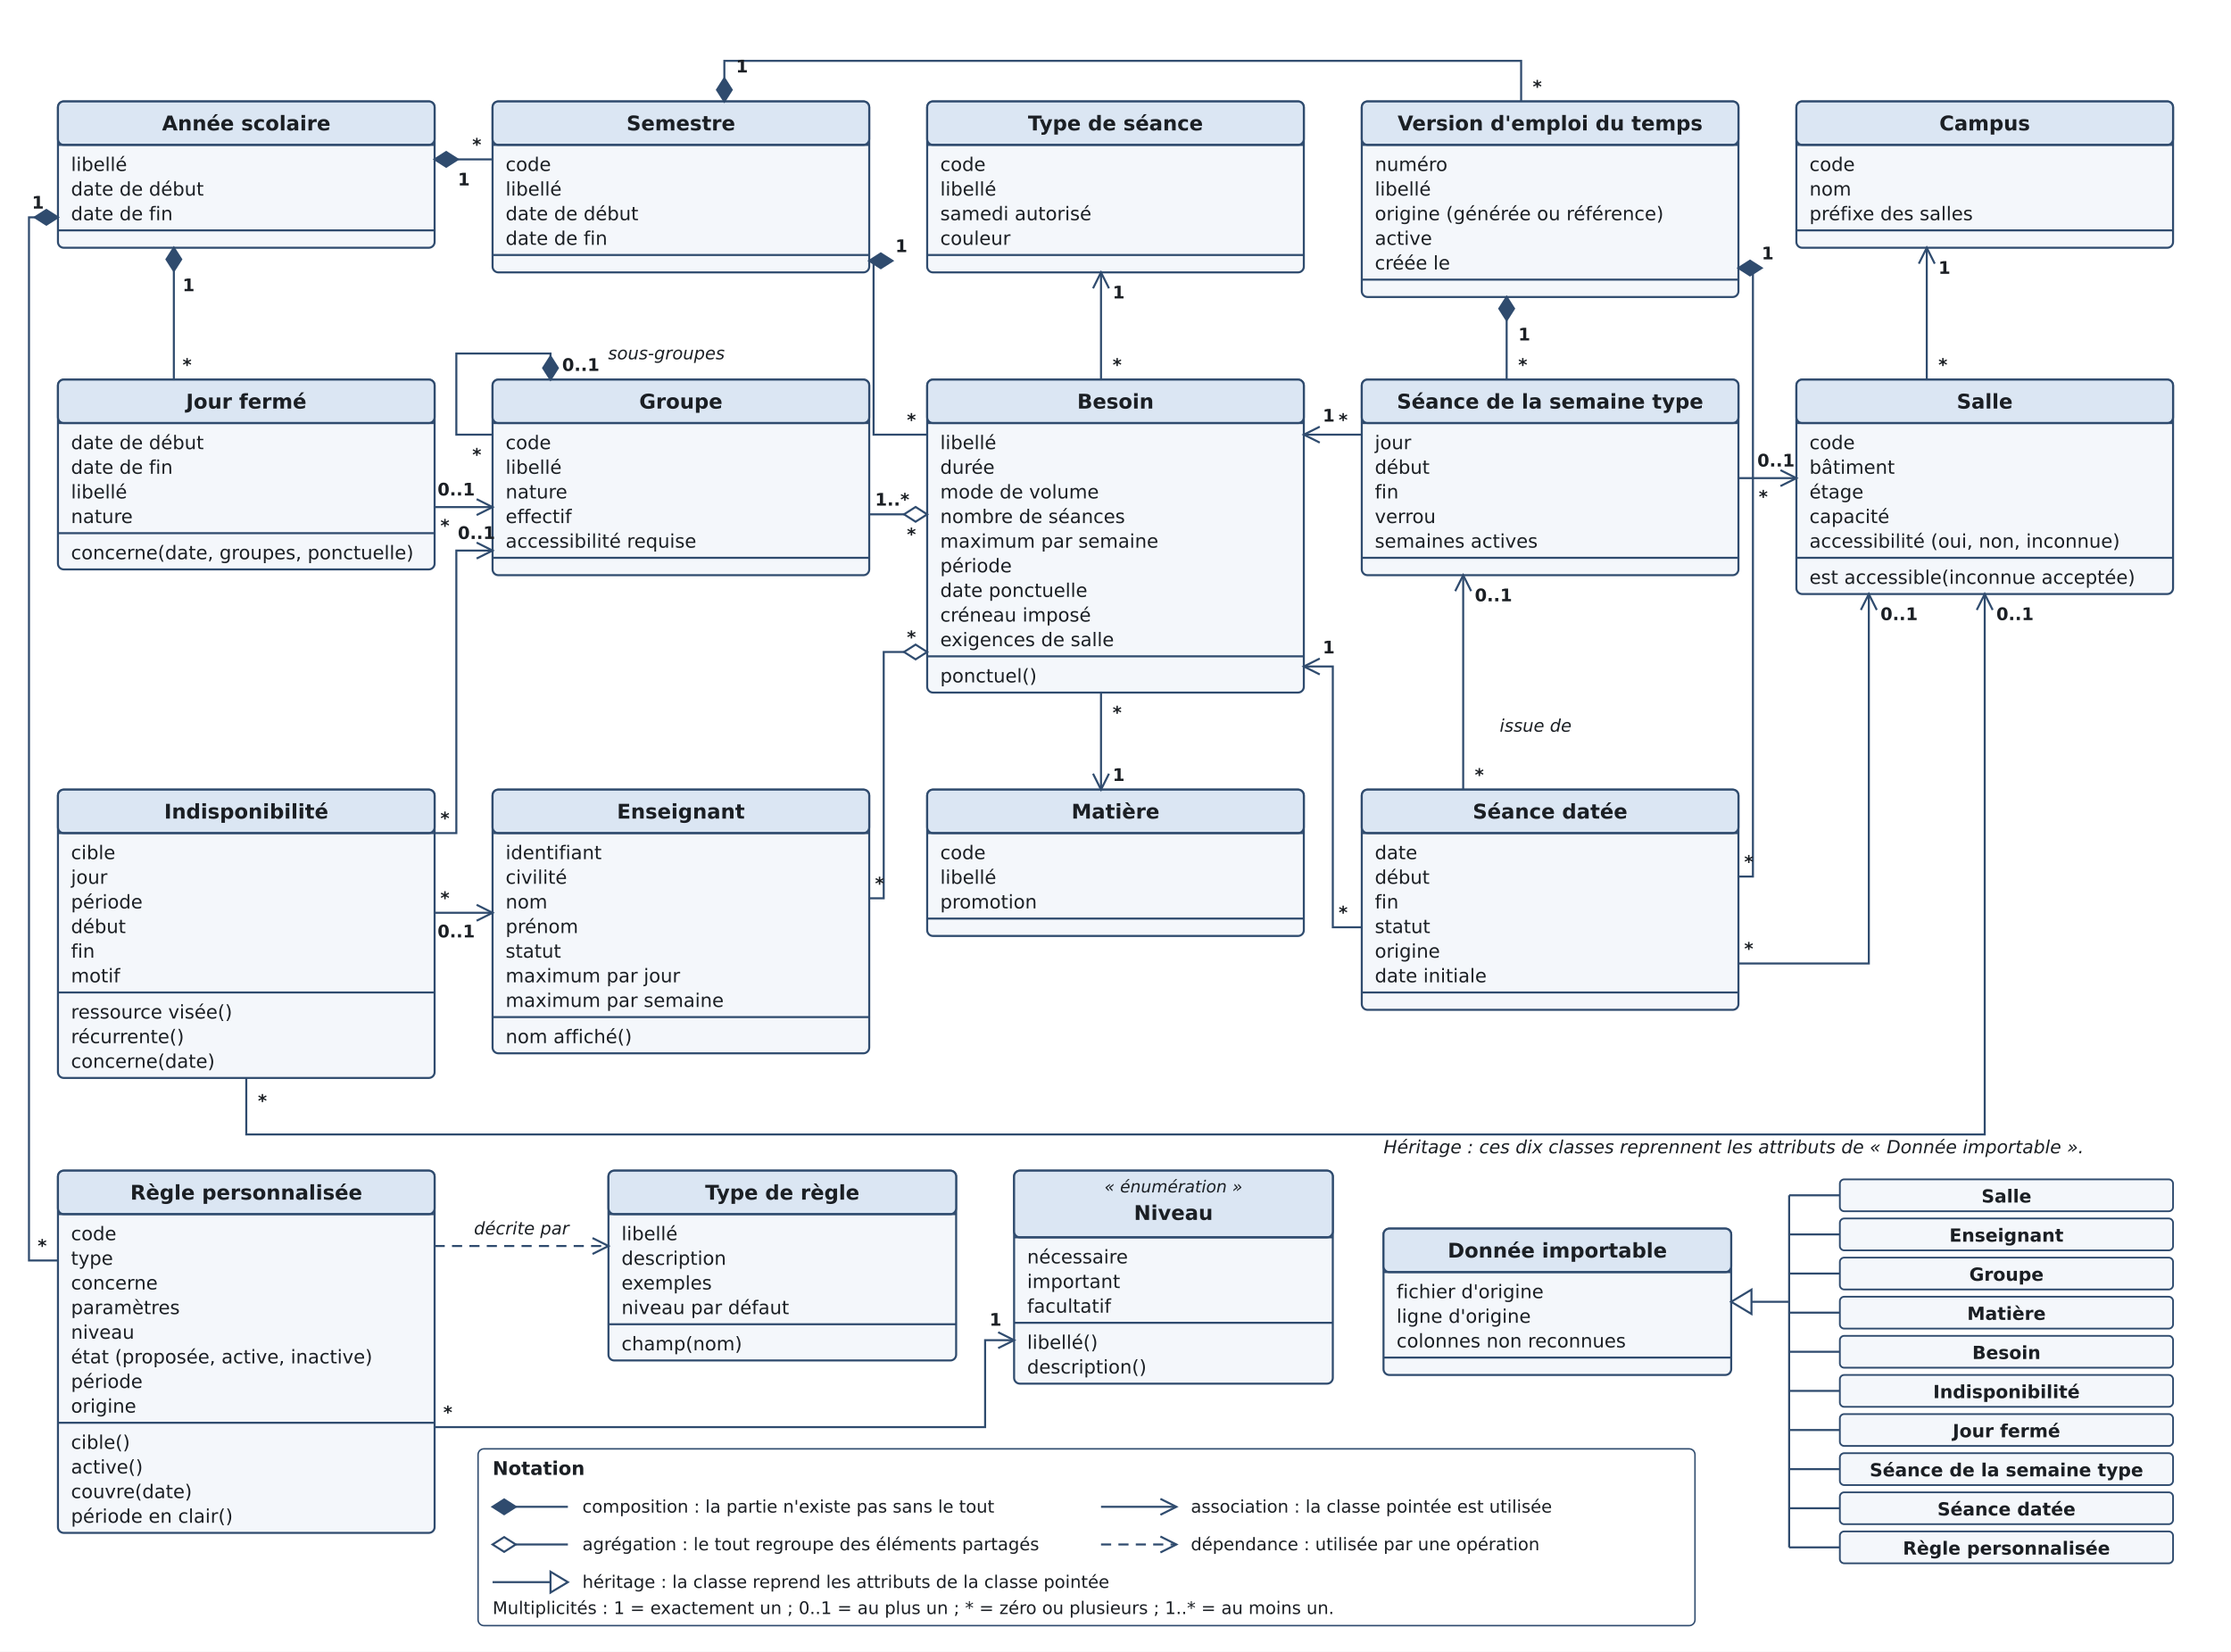
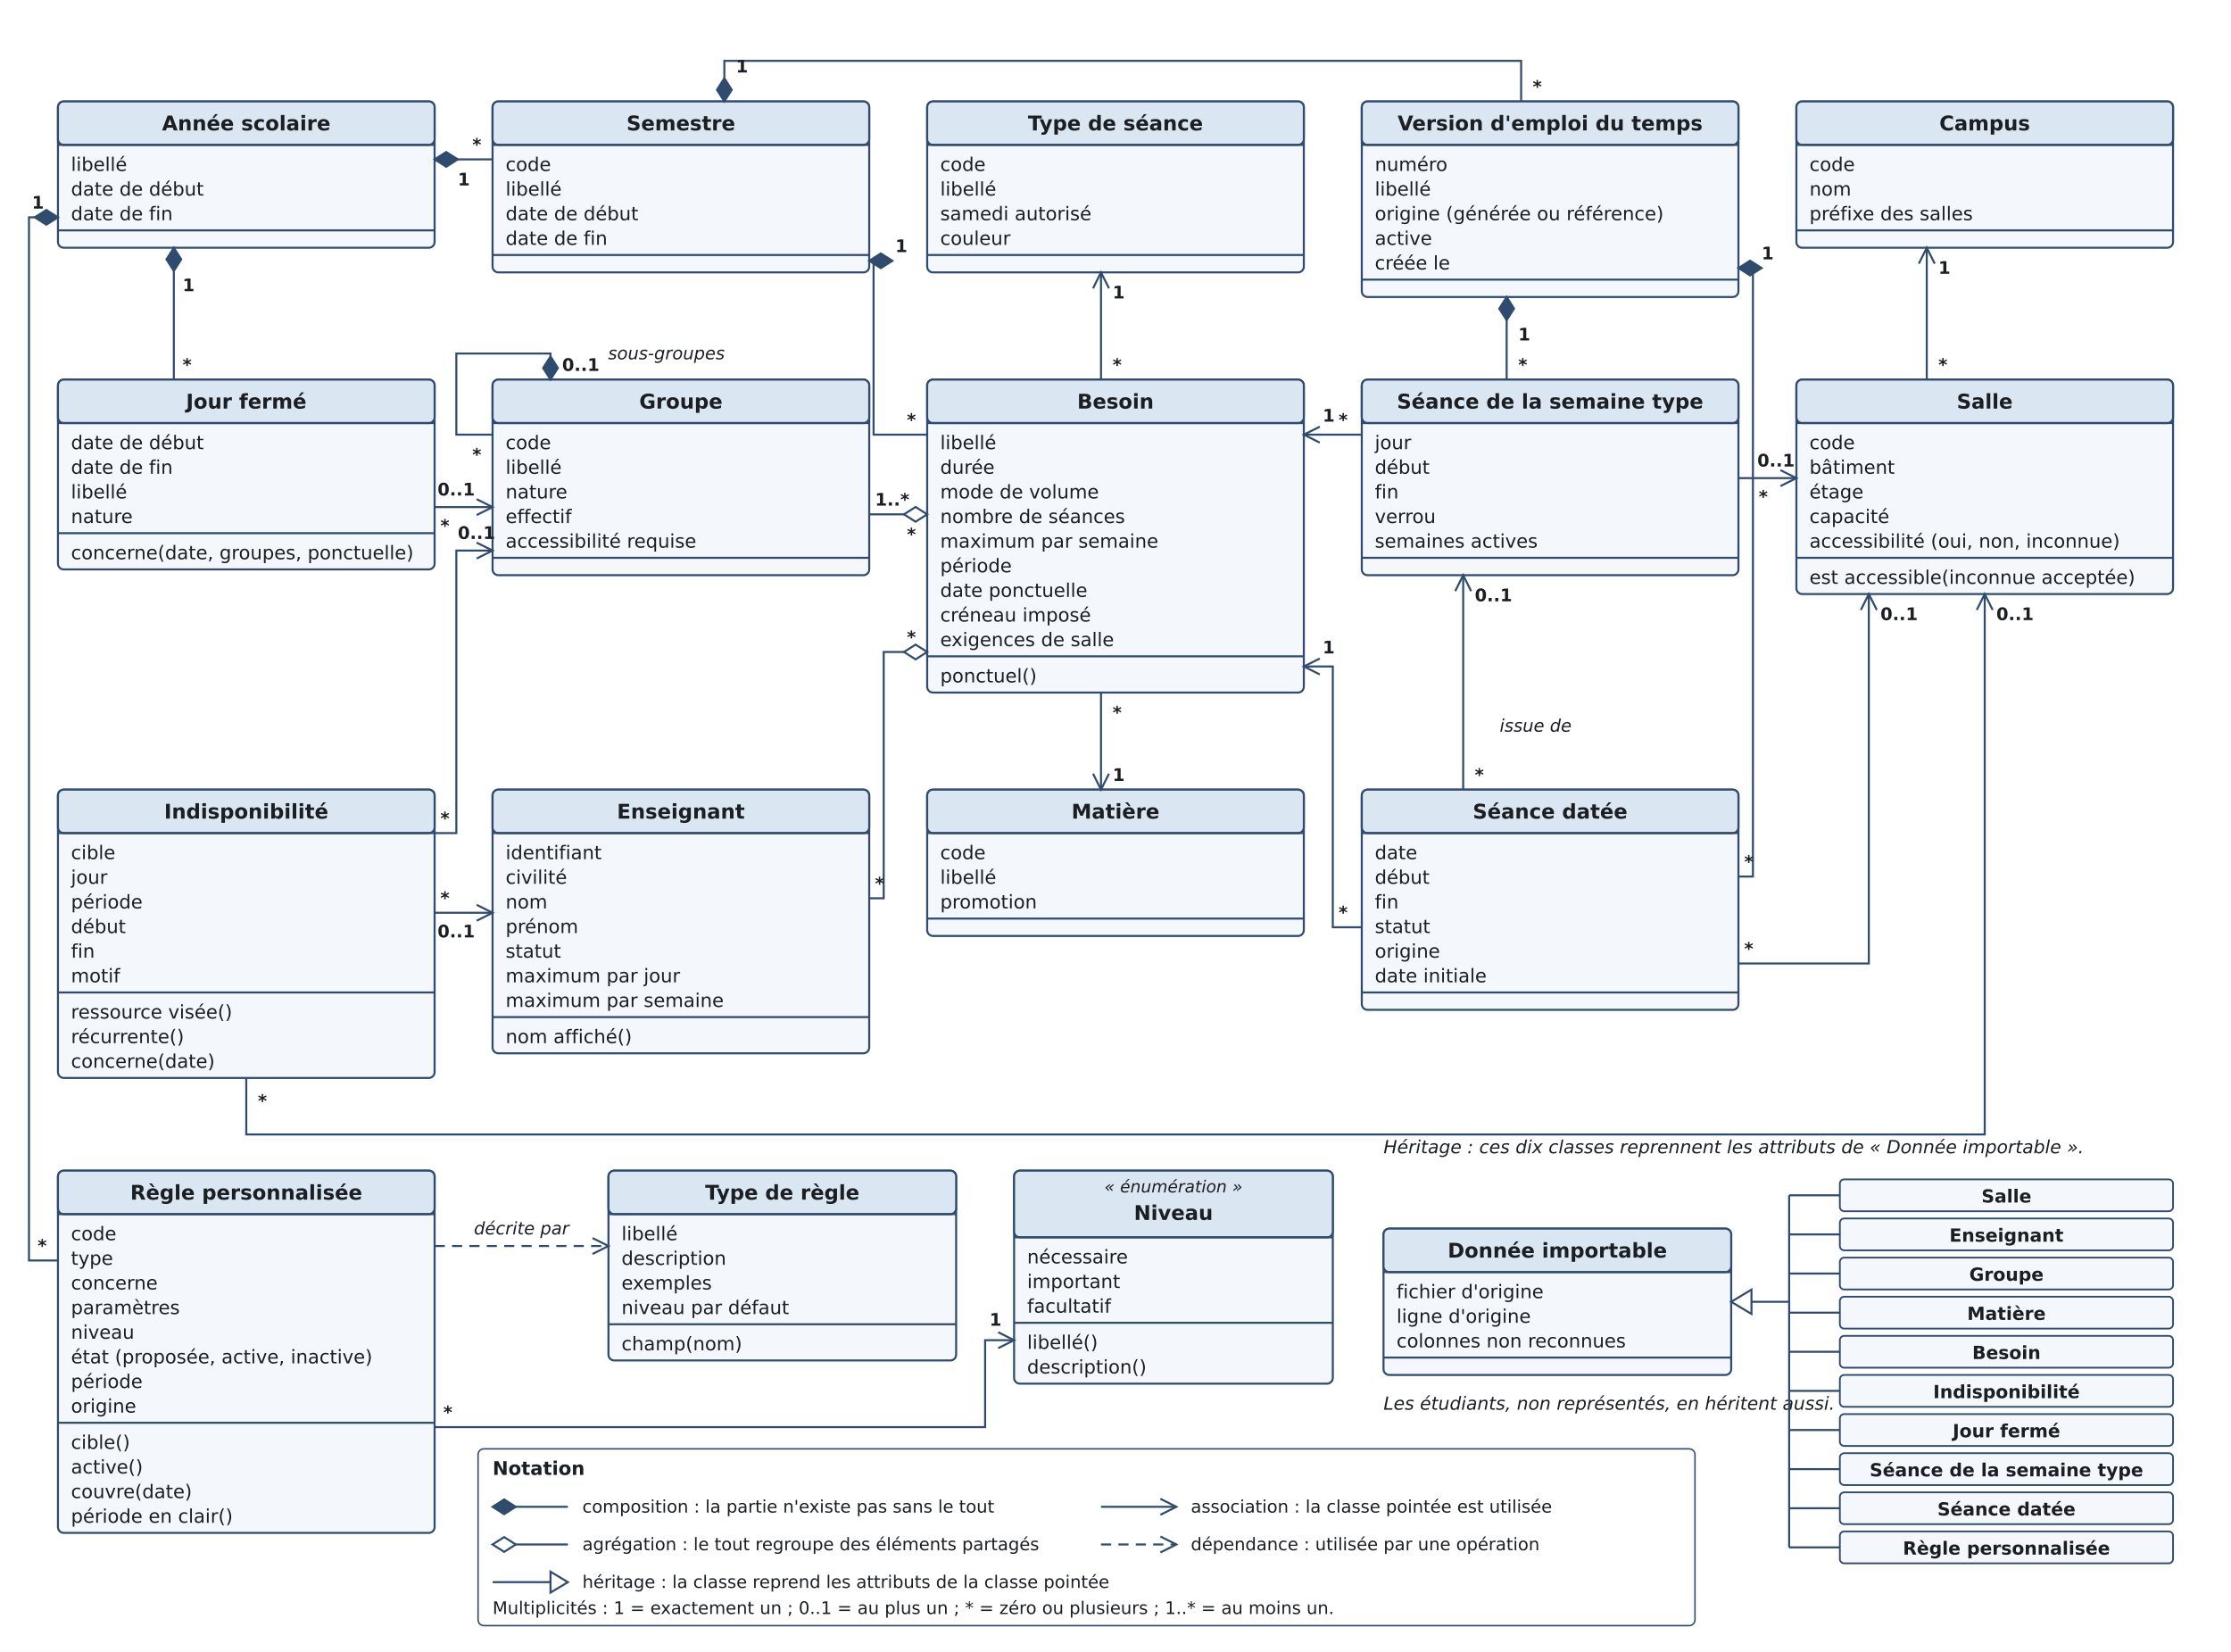
<svg xmlns="http://www.w3.org/2000/svg" width="1540" height="1140" viewBox="0 0 1540 1140" font-family="Segoe UI, DejaVu Sans, Helvetica, Arial, sans-serif">
  <rect x="0" y="0" width="1540" height="1140" fill="#ffffff" />
  <rect x="40" y="70" width="260" height="101" rx="4" fill="#f4f7fb" stroke="#2f4b6e" stroke-width="1.4" />
  <rect x="40" y="70" width="260" height="30" rx="4" fill="#dbe6f3" stroke="#2f4b6e" stroke-width="1.4" />
  <text x="170.0" y="90.0" font-size="14" text-anchor="middle" fill="#1b1f24" font-weight="700">Année scolaire</text>
  <polyline points="40.0,100.0 300.0,100.0" fill="none" stroke="#2f4b6e" stroke-width="1.4" />
  <text x="49.0" y="118.0" font-size="13" text-anchor="start" fill="#1b1f24">libellé</text>
  <text x="49.0" y="135.0" font-size="13" text-anchor="start" fill="#1b1f24">date de début</text>
  <text x="49.0" y="152.0" font-size="13" text-anchor="start" fill="#1b1f24">date de fin</text>
  <polyline points="40.0,159.0 300.0,159.0" fill="none" stroke="#2f4b6e" stroke-width="1.4" />
  <rect x="340" y="70" width="260" height="118" rx="4" fill="#f4f7fb" stroke="#2f4b6e" stroke-width="1.4" />
  <rect x="340" y="70" width="260" height="30" rx="4" fill="#dbe6f3" stroke="#2f4b6e" stroke-width="1.4" />
  <text x="470.0" y="90.0" font-size="14" text-anchor="middle" fill="#1b1f24" font-weight="700">Semestre</text>
  <polyline points="340.0,100.0 600.0,100.0" fill="none" stroke="#2f4b6e" stroke-width="1.4" />
  <text x="349.0" y="118.0" font-size="13" text-anchor="start" fill="#1b1f24">code</text>
  <text x="349.0" y="135.0" font-size="13" text-anchor="start" fill="#1b1f24">libellé</text>
  <text x="349.0" y="152.0" font-size="13" text-anchor="start" fill="#1b1f24">date de début</text>
  <text x="349.0" y="169.0" font-size="13" text-anchor="start" fill="#1b1f24">date de fin</text>
  <polyline points="340.0,176.0 600.0,176.0" fill="none" stroke="#2f4b6e" stroke-width="1.4" />
  <rect x="640" y="70" width="260" height="118" rx="4" fill="#f4f7fb" stroke="#2f4b6e" stroke-width="1.4" />
  <rect x="640" y="70" width="260" height="30" rx="4" fill="#dbe6f3" stroke="#2f4b6e" stroke-width="1.4" />
  <text x="770.0" y="90.0" font-size="14" text-anchor="middle" fill="#1b1f24" font-weight="700">Type de séance</text>
  <polyline points="640.0,100.0 900.0,100.0" fill="none" stroke="#2f4b6e" stroke-width="1.4" />
  <text x="649.0" y="118.0" font-size="13" text-anchor="start" fill="#1b1f24">code</text>
  <text x="649.0" y="135.0" font-size="13" text-anchor="start" fill="#1b1f24">libellé</text>
  <text x="649.0" y="152.0" font-size="13" text-anchor="start" fill="#1b1f24">samedi autorisé</text>
  <text x="649.0" y="169.0" font-size="13" text-anchor="start" fill="#1b1f24">couleur</text>
  <polyline points="640.0,176.0 900.0,176.0" fill="none" stroke="#2f4b6e" stroke-width="1.4" />
  <rect x="940" y="70" width="260" height="135" rx="4" fill="#f4f7fb" stroke="#2f4b6e" stroke-width="1.4" />
  <rect x="940" y="70" width="260" height="30" rx="4" fill="#dbe6f3" stroke="#2f4b6e" stroke-width="1.4" />
  <text x="1070.0" y="90.0" font-size="14" text-anchor="middle" fill="#1b1f24" font-weight="700">Version d'emploi du temps</text>
  <polyline points="940.0,100.0 1200.0,100.0" fill="none" stroke="#2f4b6e" stroke-width="1.4" />
  <text x="949.0" y="118.0" font-size="13" text-anchor="start" fill="#1b1f24">numéro</text>
  <text x="949.0" y="135.0" font-size="13" text-anchor="start" fill="#1b1f24">libellé</text>
  <text x="949.0" y="152.0" font-size="13" text-anchor="start" fill="#1b1f24">origine (générée ou référence)</text>
  <text x="949.0" y="169.0" font-size="13" text-anchor="start" fill="#1b1f24">active</text>
  <text x="949.0" y="186.0" font-size="13" text-anchor="start" fill="#1b1f24">créée le</text>
  <polyline points="940.0,193.0 1200.0,193.0" fill="none" stroke="#2f4b6e" stroke-width="1.4" />
  <rect x="1240" y="70" width="260" height="101" rx="4" fill="#f4f7fb" stroke="#2f4b6e" stroke-width="1.4" />
  <rect x="1240" y="70" width="260" height="30" rx="4" fill="#dbe6f3" stroke="#2f4b6e" stroke-width="1.4" />
  <text x="1370.0" y="90.0" font-size="14" text-anchor="middle" fill="#1b1f24" font-weight="700">Campus</text>
  <polyline points="1240.0,100.0 1500.0,100.0" fill="none" stroke="#2f4b6e" stroke-width="1.4" />
  <text x="1249.0" y="118.0" font-size="13" text-anchor="start" fill="#1b1f24">code</text>
  <text x="1249.0" y="135.0" font-size="13" text-anchor="start" fill="#1b1f24">nom</text>
  <text x="1249.0" y="152.0" font-size="13" text-anchor="start" fill="#1b1f24">préfixe des salles</text>
  <polyline points="1240.0,159.0 1500.0,159.0" fill="none" stroke="#2f4b6e" stroke-width="1.4" />
  <rect x="40" y="262" width="260" height="131" rx="4" fill="#f4f7fb" stroke="#2f4b6e" stroke-width="1.4" />
  <rect x="40" y="262" width="260" height="30" rx="4" fill="#dbe6f3" stroke="#2f4b6e" stroke-width="1.4" />
  <text x="170.0" y="282.0" font-size="14" text-anchor="middle" fill="#1b1f24" font-weight="700">Jour fermé</text>
  <polyline points="40.0,292.0 300.0,292.0" fill="none" stroke="#2f4b6e" stroke-width="1.4" />
  <text x="49.0" y="310.0" font-size="13" text-anchor="start" fill="#1b1f24">date de début</text>
  <text x="49.0" y="327.0" font-size="13" text-anchor="start" fill="#1b1f24">date de fin</text>
  <text x="49.0" y="344.0" font-size="13" text-anchor="start" fill="#1b1f24">libellé</text>
  <text x="49.0" y="361.0" font-size="13" text-anchor="start" fill="#1b1f24">nature</text>
  <polyline points="40.0,368.0 300.0,368.0" fill="none" stroke="#2f4b6e" stroke-width="1.4" />
  <text x="49.0" y="386.0" font-size="13" text-anchor="start" fill="#1b1f24">concerne(date, groupes, ponctuelle)</text>
  <rect x="340" y="262" width="260" height="135" rx="4" fill="#f4f7fb" stroke="#2f4b6e" stroke-width="1.4" />
  <rect x="340" y="262" width="260" height="30" rx="4" fill="#dbe6f3" stroke="#2f4b6e" stroke-width="1.4" />
  <text x="470.0" y="282.0" font-size="14" text-anchor="middle" fill="#1b1f24" font-weight="700">Groupe</text>
  <polyline points="340.0,292.0 600.0,292.0" fill="none" stroke="#2f4b6e" stroke-width="1.4" />
  <text x="349.0" y="310.0" font-size="13" text-anchor="start" fill="#1b1f24">code</text>
  <text x="349.0" y="327.0" font-size="13" text-anchor="start" fill="#1b1f24">libellé</text>
  <text x="349.0" y="344.0" font-size="13" text-anchor="start" fill="#1b1f24">nature</text>
  <text x="349.0" y="361.0" font-size="13" text-anchor="start" fill="#1b1f24">effectif</text>
  <text x="349.0" y="378.0" font-size="13" text-anchor="start" fill="#1b1f24">accessibilité requise</text>
  <polyline points="340.0,385.0 600.0,385.0" fill="none" stroke="#2f4b6e" stroke-width="1.4" />
  <rect x="640" y="262" width="260" height="216" rx="4" fill="#f4f7fb" stroke="#2f4b6e" stroke-width="1.4" />
  <rect x="640" y="262" width="260" height="30" rx="4" fill="#dbe6f3" stroke="#2f4b6e" stroke-width="1.4" />
  <text x="770.0" y="282.0" font-size="14" text-anchor="middle" fill="#1b1f24" font-weight="700">Besoin</text>
  <polyline points="640.0,292.0 900.0,292.0" fill="none" stroke="#2f4b6e" stroke-width="1.4" />
  <text x="649.0" y="310.0" font-size="13" text-anchor="start" fill="#1b1f24">libellé</text>
  <text x="649.0" y="327.0" font-size="13" text-anchor="start" fill="#1b1f24">durée</text>
  <text x="649.0" y="344.0" font-size="13" text-anchor="start" fill="#1b1f24">mode de volume</text>
  <text x="649.0" y="361.0" font-size="13" text-anchor="start" fill="#1b1f24">nombre de séances</text>
  <text x="649.0" y="378.0" font-size="13" text-anchor="start" fill="#1b1f24">maximum par semaine</text>
  <text x="649.0" y="395.0" font-size="13" text-anchor="start" fill="#1b1f24">période</text>
  <text x="649.0" y="412.0" font-size="13" text-anchor="start" fill="#1b1f24">date ponctuelle</text>
  <text x="649.0" y="429.0" font-size="13" text-anchor="start" fill="#1b1f24">créneau imposé</text>
  <text x="649.0" y="446.0" font-size="13" text-anchor="start" fill="#1b1f24">exigences de salle</text>
  <polyline points="640.0,453.0 900.0,453.0" fill="none" stroke="#2f4b6e" stroke-width="1.4" />
  <text x="649.0" y="471.0" font-size="13" text-anchor="start" fill="#1b1f24">ponctuel()</text>
  <rect x="940" y="262" width="260" height="135" rx="4" fill="#f4f7fb" stroke="#2f4b6e" stroke-width="1.4" />
  <rect x="940" y="262" width="260" height="30" rx="4" fill="#dbe6f3" stroke="#2f4b6e" stroke-width="1.4" />
  <text x="1070.0" y="282.0" font-size="14" text-anchor="middle" fill="#1b1f24" font-weight="700">Séance de la semaine type</text>
  <polyline points="940.0,292.0 1200.0,292.0" fill="none" stroke="#2f4b6e" stroke-width="1.4" />
  <text x="949.0" y="310.0" font-size="13" text-anchor="start" fill="#1b1f24">jour</text>
  <text x="949.0" y="327.0" font-size="13" text-anchor="start" fill="#1b1f24">début</text>
  <text x="949.0" y="344.0" font-size="13" text-anchor="start" fill="#1b1f24">fin</text>
  <text x="949.0" y="361.0" font-size="13" text-anchor="start" fill="#1b1f24">verrou</text>
  <text x="949.0" y="378.0" font-size="13" text-anchor="start" fill="#1b1f24">semaines actives</text>
  <polyline points="940.0,385.0 1200.0,385.0" fill="none" stroke="#2f4b6e" stroke-width="1.4" />
  <rect x="1240" y="262" width="260" height="148" rx="4" fill="#f4f7fb" stroke="#2f4b6e" stroke-width="1.4" />
  <rect x="1240" y="262" width="260" height="30" rx="4" fill="#dbe6f3" stroke="#2f4b6e" stroke-width="1.4" />
  <text x="1370.0" y="282.0" font-size="14" text-anchor="middle" fill="#1b1f24" font-weight="700">Salle</text>
  <polyline points="1240.0,292.0 1500.0,292.0" fill="none" stroke="#2f4b6e" stroke-width="1.4" />
  <text x="1249.0" y="310.0" font-size="13" text-anchor="start" fill="#1b1f24">code</text>
  <text x="1249.0" y="327.0" font-size="13" text-anchor="start" fill="#1b1f24">bâtiment</text>
  <text x="1249.0" y="344.0" font-size="13" text-anchor="start" fill="#1b1f24">étage</text>
  <text x="1249.0" y="361.0" font-size="13" text-anchor="start" fill="#1b1f24">capacité</text>
  <text x="1249.0" y="378.0" font-size="13" text-anchor="start" fill="#1b1f24">accessibilité (oui, non, inconnue)</text>
  <polyline points="1240.0,385.0 1500.0,385.0" fill="none" stroke="#2f4b6e" stroke-width="1.4" />
  <text x="1249.0" y="403.0" font-size="13" text-anchor="start" fill="#1b1f24">est accessible(inconnue acceptée)</text>
  <rect x="40" y="545" width="260" height="199" rx="4" fill="#f4f7fb" stroke="#2f4b6e" stroke-width="1.4" />
  <rect x="40" y="545" width="260" height="30" rx="4" fill="#dbe6f3" stroke="#2f4b6e" stroke-width="1.4" />
  <text x="170.0" y="565.0" font-size="14" text-anchor="middle" fill="#1b1f24" font-weight="700">Indisponibilité</text>
  <polyline points="40.0,575.0 300.0,575.0" fill="none" stroke="#2f4b6e" stroke-width="1.4" />
  <text x="49.0" y="593.0" font-size="13" text-anchor="start" fill="#1b1f24">cible</text>
  <text x="49.0" y="610.0" font-size="13" text-anchor="start" fill="#1b1f24">jour</text>
  <text x="49.0" y="627.0" font-size="13" text-anchor="start" fill="#1b1f24">période</text>
  <text x="49.0" y="644.0" font-size="13" text-anchor="start" fill="#1b1f24">début</text>
  <text x="49.0" y="661.0" font-size="13" text-anchor="start" fill="#1b1f24">fin</text>
  <text x="49.0" y="678.0" font-size="13" text-anchor="start" fill="#1b1f24">motif</text>
  <polyline points="40.0,685.0 300.0,685.0" fill="none" stroke="#2f4b6e" stroke-width="1.4" />
  <text x="49.0" y="703.0" font-size="13" text-anchor="start" fill="#1b1f24">ressource visée()</text>
  <text x="49.0" y="720.0" font-size="13" text-anchor="start" fill="#1b1f24">récurrente()</text>
  <text x="49.0" y="737.0" font-size="13" text-anchor="start" fill="#1b1f24">concerne(date)</text>
  <rect x="340" y="545" width="260" height="182" rx="4" fill="#f4f7fb" stroke="#2f4b6e" stroke-width="1.4" />
  <rect x="340" y="545" width="260" height="30" rx="4" fill="#dbe6f3" stroke="#2f4b6e" stroke-width="1.4" />
  <text x="470.0" y="565.0" font-size="14" text-anchor="middle" fill="#1b1f24" font-weight="700">Enseignant</text>
  <polyline points="340.0,575.0 600.0,575.0" fill="none" stroke="#2f4b6e" stroke-width="1.4" />
  <text x="349.0" y="593.0" font-size="13" text-anchor="start" fill="#1b1f24">identifiant</text>
  <text x="349.0" y="610.0" font-size="13" text-anchor="start" fill="#1b1f24">civilité</text>
  <text x="349.0" y="627.0" font-size="13" text-anchor="start" fill="#1b1f24">nom</text>
  <text x="349.0" y="644.0" font-size="13" text-anchor="start" fill="#1b1f24">prénom</text>
  <text x="349.0" y="661.0" font-size="13" text-anchor="start" fill="#1b1f24">statut</text>
  <text x="349.0" y="678.0" font-size="13" text-anchor="start" fill="#1b1f24">maximum par jour</text>
  <text x="349.0" y="695.0" font-size="13" text-anchor="start" fill="#1b1f24">maximum par semaine</text>
  <polyline points="340.0,702.0 600.0,702.0" fill="none" stroke="#2f4b6e" stroke-width="1.4" />
  <text x="349.0" y="720.0" font-size="13" text-anchor="start" fill="#1b1f24">nom affiché()</text>
  <rect x="640" y="545" width="260" height="101" rx="4" fill="#f4f7fb" stroke="#2f4b6e" stroke-width="1.4" />
  <rect x="640" y="545" width="260" height="30" rx="4" fill="#dbe6f3" stroke="#2f4b6e" stroke-width="1.4" />
  <text x="770.0" y="565.0" font-size="14" text-anchor="middle" fill="#1b1f24" font-weight="700">Matière</text>
  <polyline points="640.0,575.0 900.0,575.0" fill="none" stroke="#2f4b6e" stroke-width="1.4" />
  <text x="649.0" y="593.0" font-size="13" text-anchor="start" fill="#1b1f24">code</text>
  <text x="649.0" y="610.0" font-size="13" text-anchor="start" fill="#1b1f24">libellé</text>
  <text x="649.0" y="627.0" font-size="13" text-anchor="start" fill="#1b1f24">promotion</text>
  <polyline points="640.0,634.0 900.0,634.0" fill="none" stroke="#2f4b6e" stroke-width="1.4" />
  <rect x="940" y="545" width="260" height="152" rx="4" fill="#f4f7fb" stroke="#2f4b6e" stroke-width="1.4" />
  <rect x="940" y="545" width="260" height="30" rx="4" fill="#dbe6f3" stroke="#2f4b6e" stroke-width="1.4" />
  <text x="1070.0" y="565.0" font-size="14" text-anchor="middle" fill="#1b1f24" font-weight="700">Séance datée</text>
  <polyline points="940.0,575.0 1200.0,575.0" fill="none" stroke="#2f4b6e" stroke-width="1.4" />
  <text x="949.0" y="593.0" font-size="13" text-anchor="start" fill="#1b1f24">date</text>
  <text x="949.0" y="610.0" font-size="13" text-anchor="start" fill="#1b1f24">début</text>
  <text x="949.0" y="627.0" font-size="13" text-anchor="start" fill="#1b1f24">fin</text>
  <text x="949.0" y="644.0" font-size="13" text-anchor="start" fill="#1b1f24">statut</text>
  <text x="949.0" y="661.0" font-size="13" text-anchor="start" fill="#1b1f24">origine</text>
  <text x="949.0" y="678.0" font-size="13" text-anchor="start" fill="#1b1f24">date initiale</text>
  <polyline points="940.0,685.0 1200.0,685.0" fill="none" stroke="#2f4b6e" stroke-width="1.4" />
  <rect x="40" y="808" width="260" height="250" rx="4" fill="#f4f7fb" stroke="#2f4b6e" stroke-width="1.4" />
  <rect x="40" y="808" width="260" height="30" rx="4" fill="#dbe6f3" stroke="#2f4b6e" stroke-width="1.4" />
  <text x="170.0" y="828.0" font-size="14" text-anchor="middle" fill="#1b1f24" font-weight="700">Règle personnalisée</text>
  <polyline points="40.0,838.0 300.0,838.0" fill="none" stroke="#2f4b6e" stroke-width="1.4" />
  <text x="49.0" y="856.0" font-size="13" text-anchor="start" fill="#1b1f24">code</text>
  <text x="49.0" y="873.0" font-size="13" text-anchor="start" fill="#1b1f24">type</text>
  <text x="49.0" y="890.0" font-size="13" text-anchor="start" fill="#1b1f24">concerne</text>
  <text x="49.0" y="907.0" font-size="13" text-anchor="start" fill="#1b1f24">paramètres</text>
  <text x="49.0" y="924.0" font-size="13" text-anchor="start" fill="#1b1f24">niveau</text>
  <text x="49.0" y="941.0" font-size="13" text-anchor="start" fill="#1b1f24">état (proposée, active, inactive)</text>
  <text x="49.0" y="958.0" font-size="13" text-anchor="start" fill="#1b1f24">période</text>
  <text x="49.0" y="975.0" font-size="13" text-anchor="start" fill="#1b1f24">origine</text>
  <polyline points="40.0,982.0 300.0,982.0" fill="none" stroke="#2f4b6e" stroke-width="1.4" />
  <text x="49.0" y="1000.0" font-size="13" text-anchor="start" fill="#1b1f24">cible()</text>
  <text x="49.0" y="1017.0" font-size="13" text-anchor="start" fill="#1b1f24">active()</text>
  <text x="49.0" y="1034.0" font-size="13" text-anchor="start" fill="#1b1f24">couvre(date)</text>
  <text x="49.0" y="1051.0" font-size="13" text-anchor="start" fill="#1b1f24">période en clair()</text>
  <rect x="420" y="808" width="240" height="131" rx="4" fill="#f4f7fb" stroke="#2f4b6e" stroke-width="1.4" />
  <rect x="420" y="808" width="240" height="30" rx="4" fill="#dbe6f3" stroke="#2f4b6e" stroke-width="1.4" />
  <text x="540.0" y="828.0" font-size="14" text-anchor="middle" fill="#1b1f24" font-weight="700">Type de règle</text>
  <polyline points="420.0,838.0 660.0,838.0" fill="none" stroke="#2f4b6e" stroke-width="1.4" />
  <text x="429.0" y="856.0" font-size="13" text-anchor="start" fill="#1b1f24">libellé</text>
  <text x="429.0" y="873.0" font-size="13" text-anchor="start" fill="#1b1f24">description</text>
  <text x="429.0" y="890.0" font-size="13" text-anchor="start" fill="#1b1f24">exemples</text>
  <text x="429.0" y="907.0" font-size="13" text-anchor="start" fill="#1b1f24">niveau par défaut</text>
  <polyline points="420.0,914.0 660.0,914.0" fill="none" stroke="#2f4b6e" stroke-width="1.4" />
  <text x="429.0" y="932.0" font-size="13" text-anchor="start" fill="#1b1f24">champ(nom)</text>
  <rect x="700" y="808" width="220" height="147" rx="4" fill="#f4f7fb" stroke="#2f4b6e" stroke-width="1.4" />
  <rect x="700" y="808" width="220" height="46" rx="4" fill="#dbe6f3" stroke="#2f4b6e" stroke-width="1.4" />
  <text x="810.0" y="823.0" font-size="11.5" text-anchor="middle" fill="#1b1f24" font-style="italic">« énumération »</text>
  <text x="810.0" y="842.0" font-size="14" text-anchor="middle" fill="#1b1f24" font-weight="700">Niveau</text>
  <polyline points="700.0,854.0 920.0,854.0" fill="none" stroke="#2f4b6e" stroke-width="1.4" />
  <text x="709.0" y="872.0" font-size="13" text-anchor="start" fill="#1b1f24">nécessaire</text>
  <text x="709.0" y="889.0" font-size="13" text-anchor="start" fill="#1b1f24">important</text>
  <text x="709.0" y="906.0" font-size="13" text-anchor="start" fill="#1b1f24">facultatif</text>
  <polyline points="700.0,913.0 920.0,913.0" fill="none" stroke="#2f4b6e" stroke-width="1.4" />
  <text x="709.0" y="931.0" font-size="13" text-anchor="start" fill="#1b1f24">libellé()</text>
  <text x="709.0" y="948.0" font-size="13" text-anchor="start" fill="#1b1f24">description()</text>
  <polygon points="300.0,110.0 308.0,115.1 316.0,110.0 308.0,104.9" fill="#2f4b6e" stroke="#2f4b6e" stroke-width="1.4" />
  <polyline points="316.0,110.0 340.0,110.0" fill="none" stroke="#2f4b6e" stroke-width="1.4" />
  <text x="316.0" y="128.0" font-size="12" text-anchor="start" fill="#1b1f24" font-weight="700">1</text>
  <text x="326.0" y="104.0" font-size="12" text-anchor="start" fill="#1b1f24" font-weight="700">*</text>
  <polygon points="120.0,171.0 114.9,179.0 120.0,187.0 125.1,179.0" fill="#2f4b6e" stroke="#2f4b6e" stroke-width="1.4" />
  <polyline points="120.0,187.0 120.0,262.0" fill="none" stroke="#2f4b6e" stroke-width="1.4" />
  <text x="126.0" y="201.0" font-size="12" text-anchor="start" fill="#1b1f24" font-weight="700">1</text>
  <text x="126.0" y="256.0" font-size="12" text-anchor="start" fill="#1b1f24" font-weight="700">*</text>
  <polygon points="40.0,150.0 32.0,144.9 24.0,150.0 32.0,155.1" fill="#2f4b6e" stroke="#2f4b6e" stroke-width="1.4" />
  <polyline points="24.0,150.0 20.0,150.0 20.0,870.0 40.0,870.0" fill="none" stroke="#2f4b6e" stroke-width="1.4" />
  <text x="22.0" y="144.0" font-size="12" text-anchor="start" fill="#1b1f24" font-weight="700">1</text>
  <text x="26.0" y="864.0" font-size="12" text-anchor="start" fill="#1b1f24" font-weight="700">*</text>
  <polygon points="600.0,180.0 608.0,185.1 616.0,180.0 608.0,174.9" fill="#2f4b6e" stroke="#2f4b6e" stroke-width="1.4" />
  <polyline points="616.0,180.0 603.0,180.0 603.0,300.0 640.0,300.0" fill="none" stroke="#2f4b6e" stroke-width="1.4" />
  <text x="618.0" y="174.0" font-size="12" text-anchor="start" fill="#1b1f24" font-weight="700">1</text>
  <text x="626.0" y="294.0" font-size="12" text-anchor="start" fill="#1b1f24" font-weight="700">*</text>
  <polygon points="500.0,70.0 505.1,62.0 500.0,54.0 494.9,62.0" fill="#2f4b6e" stroke="#2f4b6e" stroke-width="1.4" />
  <polyline points="500.0,54.0 500.0,42.0 1050.0,42.0 1050.0,70.0" fill="none" stroke="#2f4b6e" stroke-width="1.4" />
  <text x="508.0" y="50.0" font-size="12" text-anchor="start" fill="#1b1f24" font-weight="700">1</text>
  <text x="1058.0" y="64.0" font-size="12" text-anchor="start" fill="#1b1f24" font-weight="700">*</text>
  <polyline points="760.0,262.0 760.0,188.0" fill="none" stroke="#2f4b6e" stroke-width="1.4" />
  <polyline points="765.5,199.0 760.0,188.0 754.5,199.0" fill="none" stroke="#2f4b6e" stroke-width="1.4" />
  <text x="768.0" y="256.0" font-size="12" text-anchor="start" fill="#1b1f24" font-weight="700">*</text>
  <text x="768.0" y="206.0" font-size="12" text-anchor="start" fill="#1b1f24" font-weight="700">1</text>
  <polygon points="1040.0,205.0 1034.9,213.0 1040.0,221.0 1045.1,213.0" fill="#2f4b6e" stroke="#2f4b6e" stroke-width="1.4" />
  <polyline points="1040.0,221.0 1040.0,262.0" fill="none" stroke="#2f4b6e" stroke-width="1.4" />
  <text x="1048.0" y="235.0" font-size="12" text-anchor="start" fill="#1b1f24" font-weight="700">1</text>
  <text x="1048.0" y="256.0" font-size="12" text-anchor="start" fill="#1b1f24" font-weight="700">*</text>
  <polygon points="1200.0,185.0 1208.0,190.1 1216.0,185.0 1208.0,179.9" fill="#2f4b6e" stroke="#2f4b6e" stroke-width="1.4" />
  <polyline points="1216.0,185.0 1210.0,185.0 1210.0,605.0 1200.0,605.0" fill="none" stroke="#2f4b6e" stroke-width="1.4" />
  <text x="1216.0" y="179.0" font-size="12" text-anchor="start" fill="#1b1f24" font-weight="700">1</text>
  <text x="1204.0" y="599.0" font-size="12" text-anchor="start" fill="#1b1f24" font-weight="700">*</text>
  <polyline points="940.0,300.0 900.0,300.0" fill="none" stroke="#2f4b6e" stroke-width="1.4" />
  <polyline points="911.0,294.5 900.0,300.0 911.0,305.5" fill="none" stroke="#2f4b6e" stroke-width="1.4" />
  <text x="924.0" y="294.0" font-size="12" text-anchor="start" fill="#1b1f24" font-weight="700">*</text>
  <text x="913.0" y="291.0" font-size="12" text-anchor="start" fill="#1b1f24" font-weight="700">1</text>
  <polyline points="940.0,640.0 920.0,640.0 920.0,460.0 900.0,460.0" fill="none" stroke="#2f4b6e" stroke-width="1.4" />
  <polyline points="911.0,454.5 900.0,460.0 911.0,465.5" fill="none" stroke="#2f4b6e" stroke-width="1.4" />
  <text x="924.0" y="634.0" font-size="12" text-anchor="start" fill="#1b1f24" font-weight="700">*</text>
  <text x="913.0" y="451.0" font-size="12" text-anchor="start" fill="#1b1f24" font-weight="700">1</text>
  <polyline points="1010.0,545.0 1010.0,397.0" fill="none" stroke="#2f4b6e" stroke-width="1.4" />
  <polyline points="1015.5,408.0 1010.0,397.0 1004.5,408.0" fill="none" stroke="#2f4b6e" stroke-width="1.4" />
  <text x="1018.0" y="539.0" font-size="12" text-anchor="start" fill="#1b1f24" font-weight="700">*</text>
  <text x="1018.0" y="415.0" font-size="12" text-anchor="start" fill="#1b1f24" font-weight="700">0..1</text>
  <rect x="1030.6" y="494.0" width="58.8" height="16.0" fill="#ffffff" />
  <text x="1060.0" y="505.0" font-size="12" text-anchor="middle" fill="#1b1f24" font-style="italic">issue de</text>
  <polyline points="1200.0,330.0 1240.0,330.0" fill="none" stroke="#2f4b6e" stroke-width="1.4" />
  <polyline points="1229.0,335.5 1240.0,330.0 1229.0,324.5" fill="none" stroke="#2f4b6e" stroke-width="1.4" />
  <text x="1214.0" y="347.0" font-size="12" text-anchor="start" fill="#1b1f24" font-weight="700">*</text>
  <text x="1213.0" y="322.0" font-size="12" text-anchor="start" fill="#1b1f24" font-weight="700">0..1</text>
  <polyline points="1200.0,665.0 1290.0,665.0 1290.0,410.0" fill="none" stroke="#2f4b6e" stroke-width="1.4" />
  <polyline points="1295.5,421.0 1290.0,410.0 1284.5,421.0" fill="none" stroke="#2f4b6e" stroke-width="1.4" />
  <text x="1204.0" y="659.0" font-size="12" text-anchor="start" fill="#1b1f24" font-weight="700">*</text>
  <text x="1298.0" y="428.0" font-size="12" text-anchor="start" fill="#1b1f24" font-weight="700">0..1</text>
  <polyline points="1330.0,262.0 1330.0,171.0" fill="none" stroke="#2f4b6e" stroke-width="1.4" />
  <polyline points="1335.5,182.0 1330.0,171.0 1324.5,182.0" fill="none" stroke="#2f4b6e" stroke-width="1.4" />
  <text x="1338.0" y="256.0" font-size="12" text-anchor="start" fill="#1b1f24" font-weight="700">*</text>
  <text x="1338.0" y="189.0" font-size="12" text-anchor="start" fill="#1b1f24" font-weight="700">1</text>
  <polygon points="640.0,355.0 632.0,349.9 624.0,355.0 632.0,360.1" fill="#ffffff" stroke="#2f4b6e" stroke-width="1.4" />
  <polyline points="624.0,355.0 600.0,355.0" fill="none" stroke="#2f4b6e" stroke-width="1.4" />
  <text x="626.0" y="373.0" font-size="12" text-anchor="start" fill="#1b1f24" font-weight="700">*</text>
  <text x="604.0" y="349.0" font-size="12" text-anchor="start" fill="#1b1f24" font-weight="700">1..*</text>
  <polygon points="640.0,450.0 632.0,444.9 624.0,450.0 632.0,455.1" fill="#ffffff" stroke="#2f4b6e" stroke-width="1.4" />
  <polyline points="624.0,450.0 610.0,450.0 610.0,620.0 600.0,620.0" fill="none" stroke="#2f4b6e" stroke-width="1.4" />
  <text x="626.0" y="444.0" font-size="12" text-anchor="start" fill="#1b1f24" font-weight="700">*</text>
  <text x="604.0" y="614.0" font-size="12" text-anchor="start" fill="#1b1f24" font-weight="700">*</text>
  <polyline points="760.0,478.0 760.0,545.0" fill="none" stroke="#2f4b6e" stroke-width="1.4" />
  <polyline points="754.5,534.0 760.0,545.0 765.5,534.0" fill="none" stroke="#2f4b6e" stroke-width="1.4" />
  <text x="768.0" y="496.0" font-size="12" text-anchor="start" fill="#1b1f24" font-weight="700">*</text>
  <text x="768.0" y="539.0" font-size="12" text-anchor="start" fill="#1b1f24" font-weight="700">1</text>
  <polygon points="380.0,262.0 385.1,254.0 380.0,246.0 374.9,254.0" fill="#2f4b6e" stroke="#2f4b6e" stroke-width="1.4" />
  <polyline points="380.0,246.0 380.0,244.0 315.0,244.0 315.0,300.0 340.0,300.0" fill="none" stroke="#2f4b6e" stroke-width="1.4" />
  <text x="388.0" y="256.0" font-size="12" text-anchor="start" fill="#1b1f24" font-weight="700">0..1</text>
  <text x="326.0" y="318.0" font-size="12" text-anchor="start" fill="#1b1f24" font-weight="700">*</text>
  <rect x="417.4" y="237.0" width="85.2" height="16.0" fill="#ffffff" />
  <text x="460.0" y="248.0" font-size="12" text-anchor="middle" fill="#1b1f24" font-style="italic">sous-groupes</text>
  <polyline points="300.0,350.0 340.0,350.0" fill="none" stroke="#2f4b6e" stroke-width="1.4" />
  <polyline points="329.0,355.5 340.0,350.0 329.0,344.5" fill="none" stroke="#2f4b6e" stroke-width="1.4" />
  <text x="304.0" y="367.0" font-size="12" text-anchor="start" fill="#1b1f24" font-weight="700">*</text>
  <text x="302.0" y="342.0" font-size="12" text-anchor="start" fill="#1b1f24" font-weight="700">0..1</text>
  <polyline points="300.0,630.0 340.0,630.0" fill="none" stroke="#2f4b6e" stroke-width="1.4" />
  <polyline points="329.0,635.5 340.0,630.0 329.0,624.5" fill="none" stroke="#2f4b6e" stroke-width="1.4" />
  <text x="304.0" y="624.0" font-size="12" text-anchor="start" fill="#1b1f24" font-weight="700">*</text>
  <text x="302.0" y="647.0" font-size="12" text-anchor="start" fill="#1b1f24" font-weight="700">0..1</text>
  <polyline points="300.0,575.0 315.0,575.0 315.0,380.0 340.0,380.0" fill="none" stroke="#2f4b6e" stroke-width="1.4" />
  <polyline points="329.0,385.5 340.0,380.0 329.0,374.5" fill="none" stroke="#2f4b6e" stroke-width="1.4" />
  <text x="304.0" y="569.0" font-size="12" text-anchor="start" fill="#1b1f24" font-weight="700">*</text>
  <text x="316.0" y="372.0" font-size="12" text-anchor="start" fill="#1b1f24" font-weight="700">0..1</text>
  <polyline points="170.0,744.0 170.0,783.0 1370.0,783.0 1370.0,410.0" fill="none" stroke="#2f4b6e" stroke-width="1.4" />
  <polyline points="1375.5,421.0 1370.0,410.0 1364.5,421.0" fill="none" stroke="#2f4b6e" stroke-width="1.4" />
  <text x="178.0" y="764.0" font-size="12" text-anchor="start" fill="#1b1f24" font-weight="700">*</text>
  <text x="1378.0" y="428.0" font-size="12" text-anchor="start" fill="#1b1f24" font-weight="700">0..1</text>
  <polyline points="300.0,985.0 680.0,985.0 680.0,925.0 700.0,925.0" fill="none" stroke="#2f4b6e" stroke-width="1.4" />
  <polyline points="689.0,930.5 700.0,925.0 689.0,919.5" fill="none" stroke="#2f4b6e" stroke-width="1.4" />
  <text x="306.0" y="979.0" font-size="12" text-anchor="start" fill="#1b1f24" font-weight="700">*</text>
  <text x="683.0" y="915.0" font-size="12" text-anchor="start" fill="#1b1f24" font-weight="700">1</text>
  <polyline points="300.0,860.0 420.0,860.0" fill="none" stroke="#2f4b6e" stroke-width="1.4" stroke-dasharray="7,5" />
  <polyline points="409.0,865.5 420.0,860.0 409.0,854.5" fill="none" stroke="#2f4b6e" stroke-width="1.4" />
  <rect x="320.7" y="841.0" width="78.6" height="16.0" fill="#ffffff" />
  <text x="360.0" y="852.0" font-size="12" text-anchor="middle" fill="#1b1f24" font-style="italic">décrite par</text>
  <text x="955.0" y="796.0" font-size="12.5" text-anchor="start" fill="#1b1f24" font-style="italic">Héritage : ces dix classes reprennent les attributs de « Donnée importable ».</text>
  <rect x="955" y="848" width="240" height="101" rx="4" fill="#f4f7fb" stroke="#2f4b6e" stroke-width="1.4" />
  <rect x="955" y="848" width="240" height="30" rx="4" fill="#dbe6f3" stroke="#2f4b6e" stroke-width="1.4" />
  <text x="1075.0" y="868.0" font-size="14" text-anchor="middle" fill="#1b1f24" font-weight="700">Donnée importable</text>
  <polyline points="955.0,878.0 1195.0,878.0" fill="none" stroke="#2f4b6e" stroke-width="1.4" />
  <text x="964.0" y="896.0" font-size="13" text-anchor="start" fill="#1b1f24">fichier d'origine</text>
  <text x="964.0" y="913.0" font-size="13" text-anchor="start" fill="#1b1f24">ligne d'origine</text>
  <text x="964.0" y="930.0" font-size="13" text-anchor="start" fill="#1b1f24">colonnes non reconnues</text>
  <polyline points="955.0,937.0 1195.0,937.0" fill="none" stroke="#2f4b6e" stroke-width="1.4" />
+   <text x="955.0" y="973.0" font-size="12.5" text-anchor="start" fill="#1b1f24" font-style="italic">Les étudiants, non représentés, en héritent aussi.</text>
  <polygon points="1195.0,898.5 1209.0,890.1 1209.0,906.9" fill="#ffffff" stroke="#2f4b6e" stroke-width="1.4" />
  <polyline points="1209.0,898.5 1235.0,898.5" fill="none" stroke="#2f4b6e" stroke-width="1.4" />
  <rect x="1270" y="814" width="230" height="22" rx="3" fill="#f4f7fb" stroke="#2f4b6e" stroke-width="1.2" />
  <text x="1385.0" y="830.0" font-size="12.5" text-anchor="middle" fill="#1b1f24" font-weight="700">Salle</text>
  <polyline points="1235.0,825.0 1270.0,825.0" fill="none" stroke="#2f4b6e" stroke-width="1.4" />
  <rect x="1270" y="841" width="230" height="22" rx="3" fill="#f4f7fb" stroke="#2f4b6e" stroke-width="1.2" />
  <text x="1385.0" y="857.0" font-size="12.5" text-anchor="middle" fill="#1b1f24" font-weight="700">Enseignant</text>
  <polyline points="1235.0,852.0 1270.0,852.0" fill="none" stroke="#2f4b6e" stroke-width="1.4" />
  <rect x="1270" y="868" width="230" height="22" rx="3" fill="#f4f7fb" stroke="#2f4b6e" stroke-width="1.2" />
  <text x="1385.0" y="884.0" font-size="12.5" text-anchor="middle" fill="#1b1f24" font-weight="700">Groupe</text>
  <polyline points="1235.0,879.0 1270.0,879.0" fill="none" stroke="#2f4b6e" stroke-width="1.4" />
  <rect x="1270" y="895" width="230" height="22" rx="3" fill="#f4f7fb" stroke="#2f4b6e" stroke-width="1.2" />
  <text x="1385.0" y="911.0" font-size="12.5" text-anchor="middle" fill="#1b1f24" font-weight="700">Matière</text>
  <polyline points="1235.0,906.0 1270.0,906.0" fill="none" stroke="#2f4b6e" stroke-width="1.4" />
  <rect x="1270" y="922" width="230" height="22" rx="3" fill="#f4f7fb" stroke="#2f4b6e" stroke-width="1.2" />
  <text x="1385.0" y="938.0" font-size="12.5" text-anchor="middle" fill="#1b1f24" font-weight="700">Besoin</text>
  <polyline points="1235.0,933.0 1270.0,933.0" fill="none" stroke="#2f4b6e" stroke-width="1.4" />
  <rect x="1270" y="949" width="230" height="22" rx="3" fill="#f4f7fb" stroke="#2f4b6e" stroke-width="1.2" />
  <text x="1385.0" y="965.0" font-size="12.5" text-anchor="middle" fill="#1b1f24" font-weight="700">Indisponibilité</text>
  <polyline points="1235.0,960.0 1270.0,960.0" fill="none" stroke="#2f4b6e" stroke-width="1.4" />
  <rect x="1270" y="976" width="230" height="22" rx="3" fill="#f4f7fb" stroke="#2f4b6e" stroke-width="1.2" />
  <text x="1385.0" y="992.0" font-size="12.5" text-anchor="middle" fill="#1b1f24" font-weight="700">Jour fermé</text>
  <polyline points="1235.0,987.0 1270.0,987.0" fill="none" stroke="#2f4b6e" stroke-width="1.4" />
  <rect x="1270" y="1003" width="230" height="22" rx="3" fill="#f4f7fb" stroke="#2f4b6e" stroke-width="1.2" />
  <text x="1385.0" y="1019.0" font-size="12.5" text-anchor="middle" fill="#1b1f24" font-weight="700">Séance de la semaine type</text>
  <polyline points="1235.0,1014.0 1270.0,1014.0" fill="none" stroke="#2f4b6e" stroke-width="1.4" />
  <rect x="1270" y="1030" width="230" height="22" rx="3" fill="#f4f7fb" stroke="#2f4b6e" stroke-width="1.2" />
  <text x="1385.0" y="1046.0" font-size="12.5" text-anchor="middle" fill="#1b1f24" font-weight="700">Séance datée</text>
  <polyline points="1235.0,1041.0 1270.0,1041.0" fill="none" stroke="#2f4b6e" stroke-width="1.4" />
  <rect x="1270" y="1057" width="230" height="22" rx="3" fill="#f4f7fb" stroke="#2f4b6e" stroke-width="1.2" />
  <text x="1385.0" y="1073.0" font-size="12.5" text-anchor="middle" fill="#1b1f24" font-weight="700">Règle personnalisée</text>
  <polyline points="1235.0,1068.0 1270.0,1068.0" fill="none" stroke="#2f4b6e" stroke-width="1.4" />
  <polyline points="1235.0,825.0 1235.0,1068.0" fill="none" stroke="#2f4b6e" stroke-width="1.4" />
  <rect x="330" y="1000" width="840" height="122" rx="4" fill="#ffffff" stroke="#2f4b6e" stroke-width="1.0" />
  <text x="340.0" y="1018.0" font-size="13" text-anchor="start" fill="#1b1f24" font-weight="700">Notation</text>
  <polygon points="340.0,1040.0 348.0,1045.1 356.0,1040.0 348.0,1034.9" fill="#2f4b6e" stroke="#2f4b6e" stroke-width="1.4" />
  <polyline points="356.0,1040.0 392.0,1040.0" fill="none" stroke="#2f4b6e" stroke-width="1.4" />
  <text x="402.0" y="1044.0" font-size="12" text-anchor="start" fill="#1b1f24">composition : la partie n'existe pas sans le tout</text>
  <polygon points="340.0,1066.0 348.0,1071.1 356.0,1066.0 348.0,1060.9" fill="#ffffff" stroke="#2f4b6e" stroke-width="1.4" />
  <polyline points="356.0,1066.0 392.0,1066.0" fill="none" stroke="#2f4b6e" stroke-width="1.4" />
  <text x="402.0" y="1070.0" font-size="12" text-anchor="start" fill="#1b1f24">agrégation : le tout regroupe des éléments partagés</text>
  <polyline points="760.0,1040.0 812.0,1040.0" fill="none" stroke="#2f4b6e" stroke-width="1.4" />
  <polyline points="801.0,1045.5 812.0,1040.0 801.0,1034.5" fill="none" stroke="#2f4b6e" stroke-width="1.4" />
  <text x="822.0" y="1044.0" font-size="12" text-anchor="start" fill="#1b1f24">association : la classe pointée est utilisée</text>
  <polyline points="760.0,1066.0 812.0,1066.0" fill="none" stroke="#2f4b6e" stroke-width="1.4" stroke-dasharray="7,5" />
  <polyline points="801.0,1071.5 812.0,1066.0 801.0,1060.5" fill="none" stroke="#2f4b6e" stroke-width="1.4" />
  <text x="822.0" y="1070.0" font-size="12" text-anchor="start" fill="#1b1f24">dépendance : utilisée par une opération</text>
  <polyline points="340.0,1092.0 380.0,1092.0" fill="none" stroke="#2f4b6e" stroke-width="1.4" />
  <polygon points="392.0,1092.0 380.0,1099.2 380.0,1084.8" fill="#ffffff" stroke="#2f4b6e" stroke-width="1.4" />
  <text x="402.0" y="1096.0" font-size="12" text-anchor="start" fill="#1b1f24">héritage : la classe reprend les attributs de la classe pointée</text>
  <text x="340.0" y="1114.0" font-size="12" text-anchor="start" fill="#1b1f24">Multiplicités : 1 = exactement un ; 0..1 = au plus un ; * = zéro ou plusieurs ; 1..* = au moins un.</text>
</svg>
